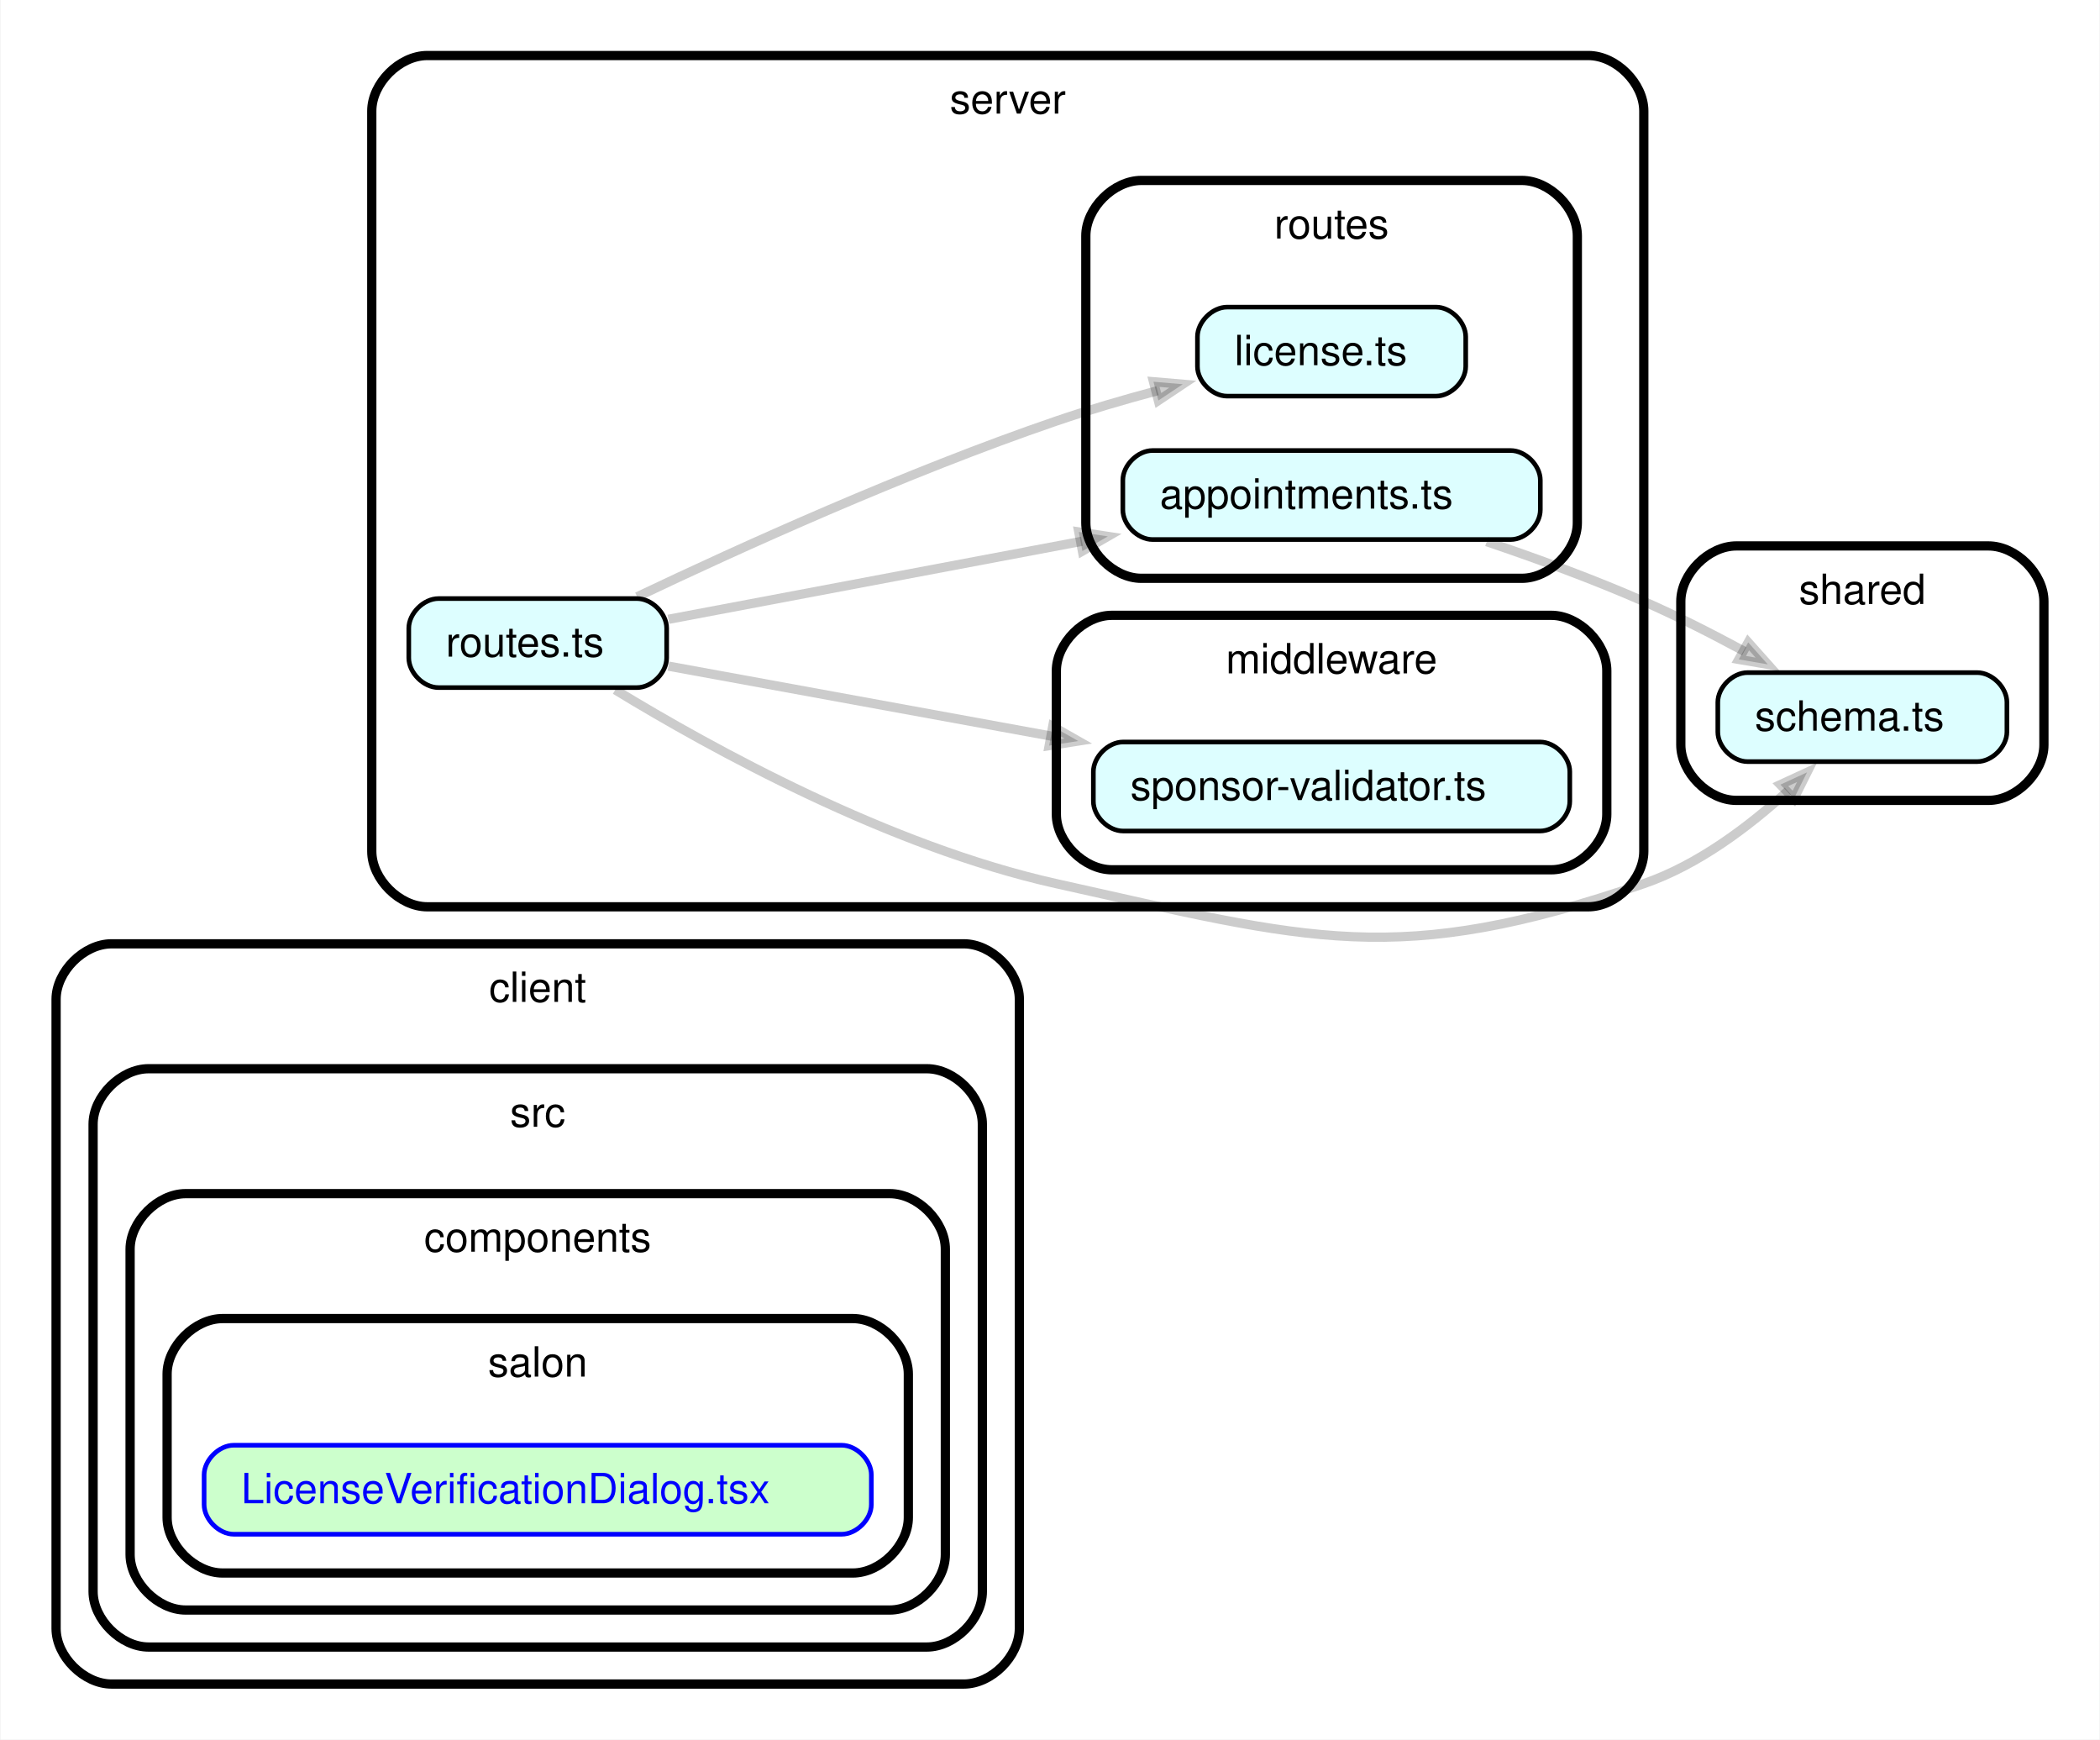
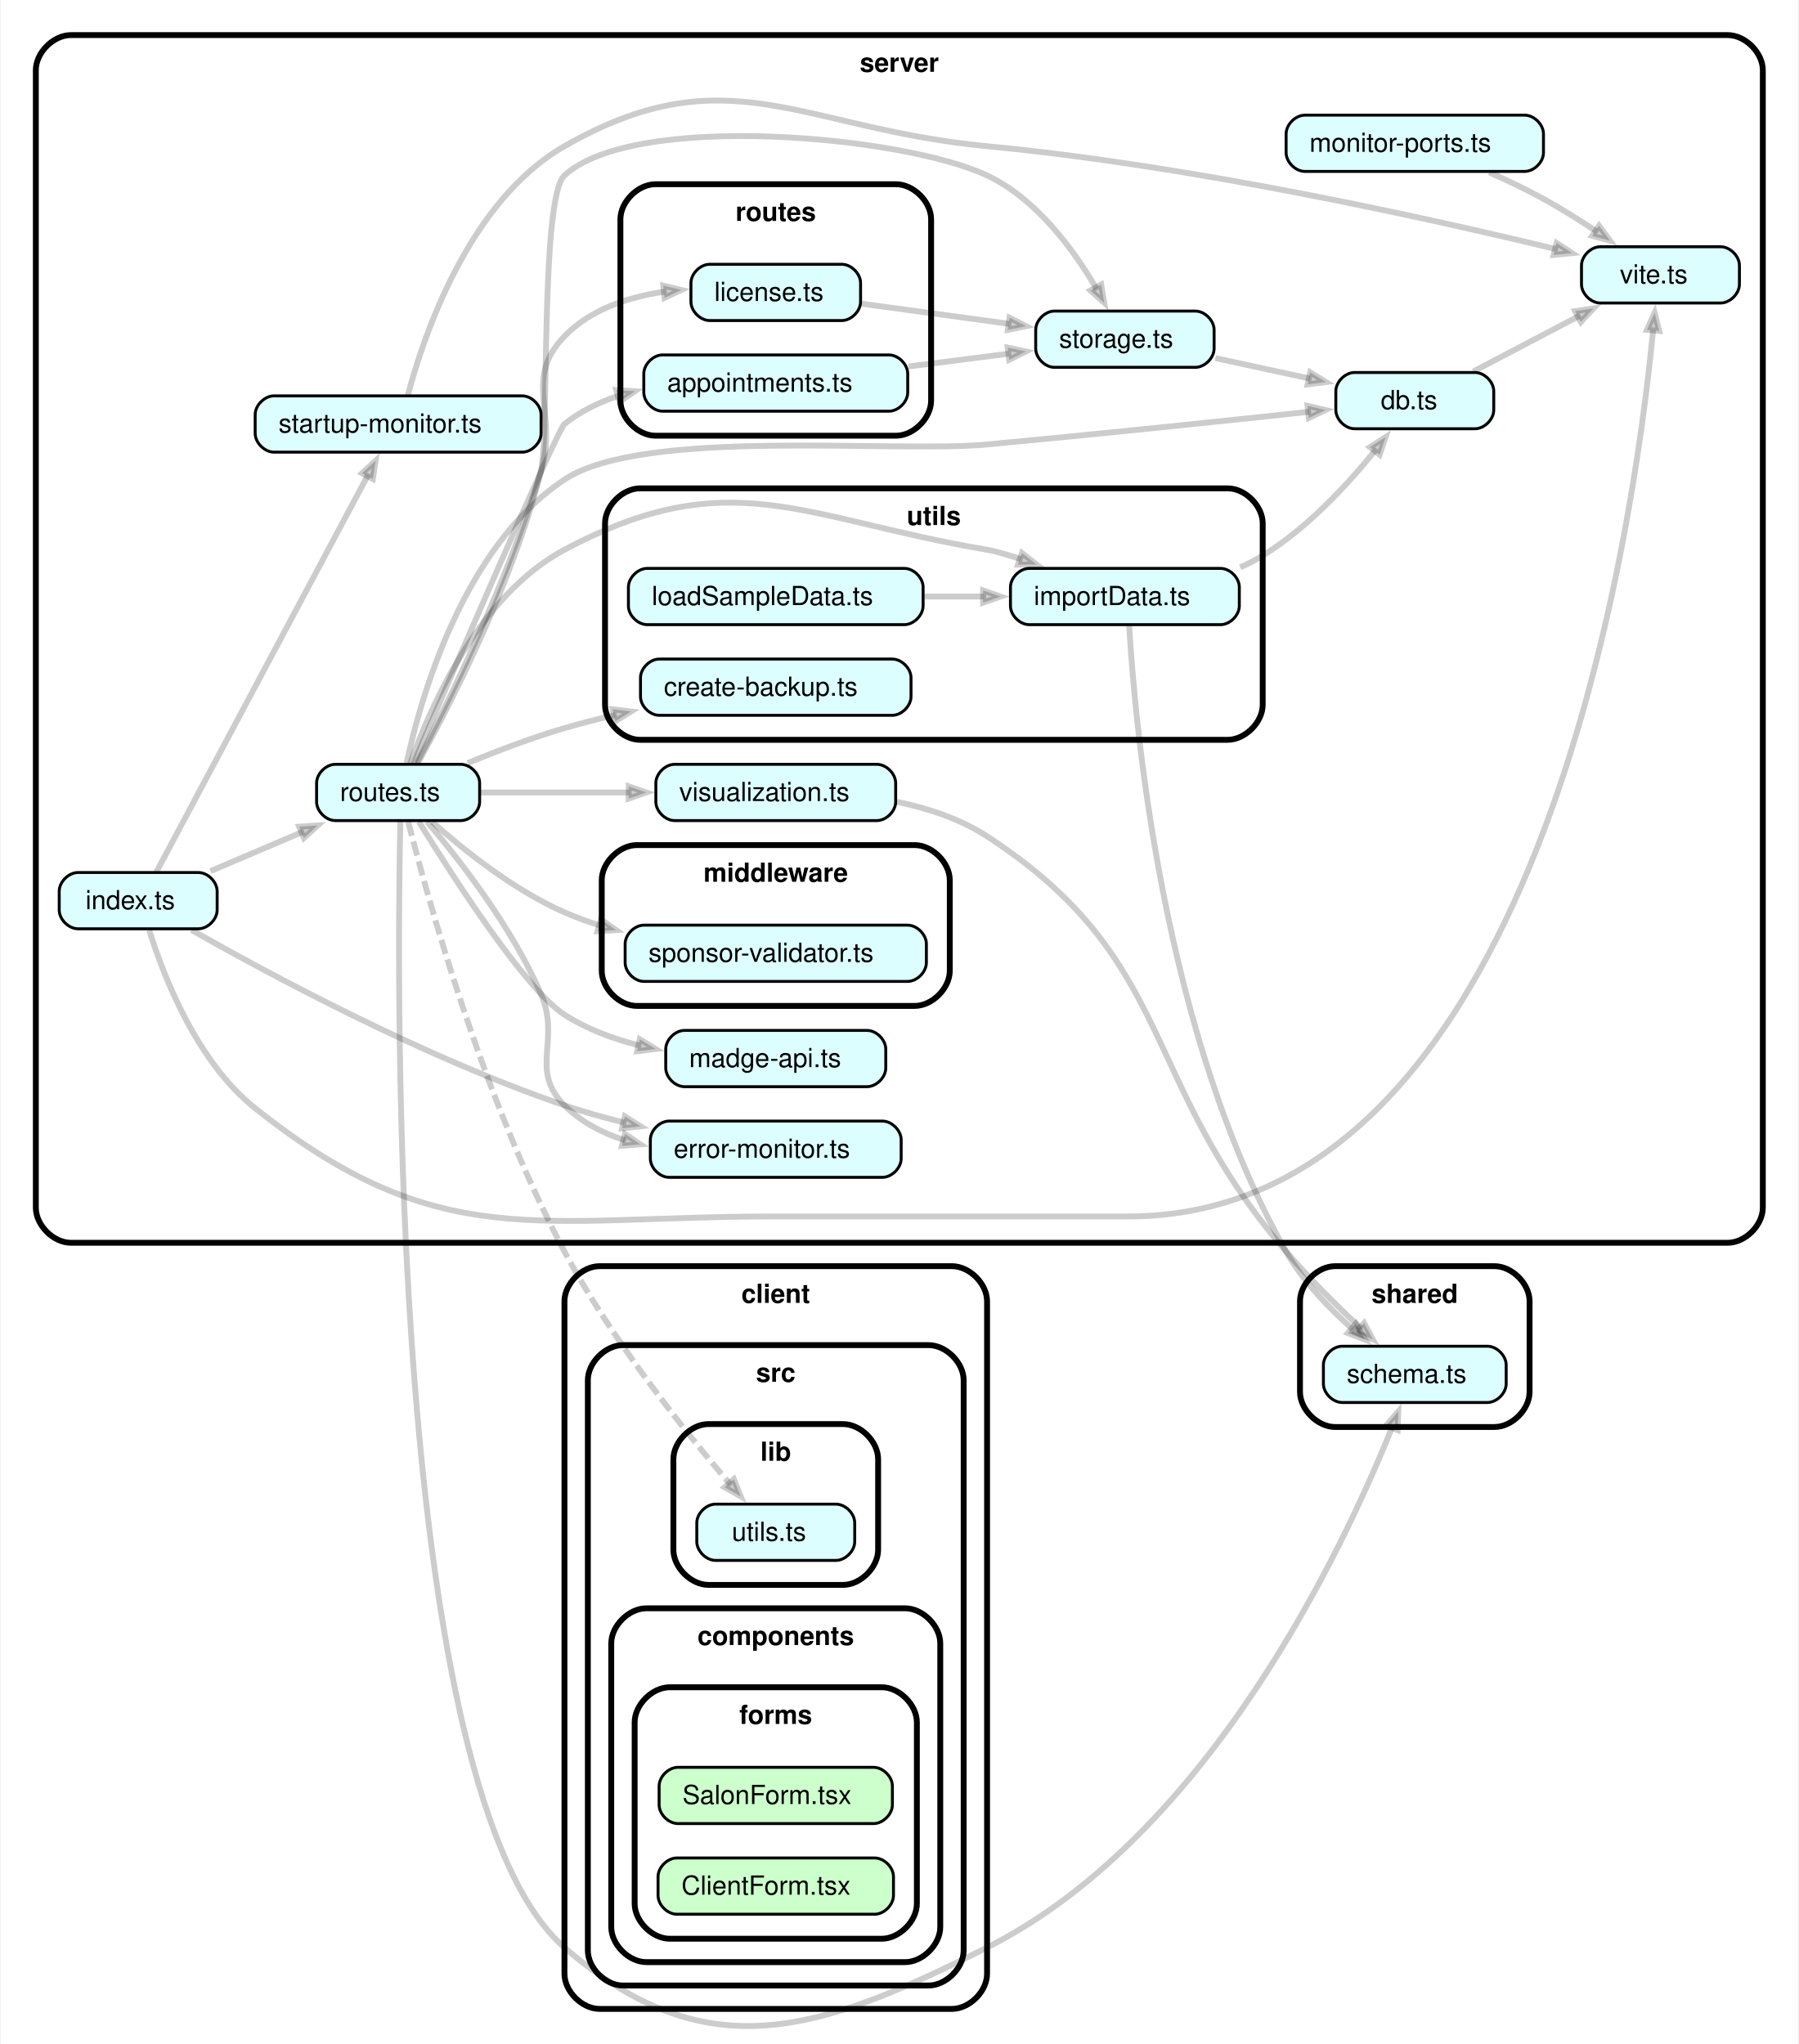
- <svg xmlns="http://www.w3.org/2000/svg" xmlns:xlink="http://www.w3.org/1999/xlink" width="454pt" height="376pt" viewBox="0.00 0.00 453.75 376.00">
-   <g id="graph0" class="graph" transform="scale(1 1) rotate(0) translate(4 372)">
-     <polygon fill="white" stroke="none" points="-4,4 -4,-372 449.75,-372 449.75,4 -4,4" />
+ <svg xmlns="http://www.w3.org/2000/svg" xmlns:xlink="http://www.w3.org/1999/xlink" width="615pt" height="699pt" viewBox="0.00 0.00 614.50 699.00">
+   <g id="graph0" class="graph" transform="scale(1 1) rotate(0) translate(4 695)">
+     <polygon fill="white" stroke="none" points="-4,4 -4,-695 610.5,-695 610.5,4 -4,4" />
    <g id="clust1" class="cluster">
-       <path fill="#ffffff" stroke="black" stroke-width="2" d="M20,-8C20,-8 204.25,-8 204.25,-8 210.25,-8 216.25,-14 216.25,-20 216.25,-20 216.25,-156 216.25,-156 216.25,-162 210.25,-168 204.25,-168 204.25,-168 20,-168 20,-168 14,-168 8,-162 8,-156 8,-156 8,-20 8,-20 8,-14 14,-8 20,-8" />
-       <text text-anchor="middle" x="112.12" y="-155.45" font-family="Helvetica,sans-Serif" font-size="9.00">client</text>
+       <path fill="#ffffff" stroke="black" stroke-width="2" d="M200.75,-8C200.75,-8 321.25,-8 321.25,-8 327.25,-8 333.25,-14 333.25,-20 333.25,-20 333.25,-250 333.25,-250 333.25,-256 327.25,-262 321.25,-262 321.25,-262 200.75,-262 200.75,-262 194.75,-262 188.75,-256 188.75,-250 188.75,-250 188.75,-20 188.75,-20 188.75,-14 194.75,-8 200.75,-8" />
+       <text text-anchor="middle" x="261" y="-249.45" font-family="Helvetica,sans-Serif" font-weight="bold" font-size="9.00">client</text>
    </g>
    <g id="clust2" class="cluster">
-       <path fill="#ffffff" stroke="black" stroke-width="2" d="M28,-16C28,-16 196.25,-16 196.25,-16 202.25,-16 208.25,-22 208.25,-28 208.25,-28 208.25,-129 208.25,-129 208.25,-135 202.25,-141 196.25,-141 196.25,-141 28,-141 28,-141 22,-141 16,-135 16,-129 16,-129 16,-28 16,-28 16,-22 22,-16 28,-16" />
-       <text text-anchor="middle" x="112.12" y="-128.45" font-family="Helvetica,sans-Serif" font-size="9.00">src</text>
+       <path fill="#ffffff" stroke="black" stroke-width="2" d="M208.75,-16C208.75,-16 313.25,-16 313.25,-16 319.25,-16 325.25,-22 325.25,-28 325.25,-28 325.25,-223 325.25,-223 325.25,-229 319.25,-235 313.25,-235 313.25,-235 208.75,-235 208.75,-235 202.75,-235 196.75,-229 196.75,-223 196.75,-223 196.75,-28 196.75,-28 196.75,-22 202.75,-16 208.75,-16" />
+       <text text-anchor="middle" x="261" y="-222.45" font-family="Helvetica,sans-Serif" font-weight="bold" font-size="9.00">src</text>
    </g>
    <g id="clust3" class="cluster">
-       <path fill="#ffffff" stroke="black" stroke-width="2" d="M36,-24C36,-24 188.25,-24 188.25,-24 194.25,-24 200.25,-30 200.25,-36 200.25,-36 200.25,-102 200.25,-102 200.25,-108 194.25,-114 188.25,-114 188.25,-114 36,-114 36,-114 30,-114 24,-108 24,-102 24,-102 24,-36 24,-36 24,-30 30,-24 36,-24" />
-       <text text-anchor="middle" x="112.12" y="-101.45" font-family="Helvetica,sans-Serif" font-size="9.00">components</text>
+       <path fill="#ffffff" stroke="black" stroke-width="2" d="M216.75,-24C216.75,-24 305.25,-24 305.25,-24 311.25,-24 317.25,-30 317.25,-36 317.25,-36 317.25,-133 317.25,-133 317.25,-139 311.25,-145 305.25,-145 305.25,-145 216.75,-145 216.75,-145 210.75,-145 204.75,-139 204.75,-133 204.75,-133 204.75,-36 204.75,-36 204.75,-30 210.75,-24 216.75,-24" />
+       <text text-anchor="middle" x="261" y="-132.45" font-family="Helvetica,sans-Serif" font-weight="bold" font-size="9.00">components</text>
    </g>
    <g id="clust4" class="cluster">
-       <path fill="#ffffff" stroke="black" stroke-width="2" d="M44,-32C44,-32 180.25,-32 180.25,-32 186.25,-32 192.25,-38 192.25,-44 192.25,-44 192.25,-75 192.25,-75 192.25,-81 186.25,-87 180.25,-87 180.25,-87 44,-87 44,-87 38,-87 32,-81 32,-75 32,-75 32,-44 32,-44 32,-38 38,-32 44,-32" />
-       <text text-anchor="middle" x="112.12" y="-74.45" font-family="Helvetica,sans-Serif" font-size="9.00">salon</text>
+       <path fill="#ffffff" stroke="black" stroke-width="2" d="M224.75,-32C224.75,-32 297.25,-32 297.25,-32 303.25,-32 309.25,-38 309.25,-44 309.25,-44 309.25,-106 309.25,-106 309.25,-112 303.25,-118 297.25,-118 297.25,-118 224.75,-118 224.75,-118 218.75,-118 212.75,-112 212.75,-106 212.75,-106 212.75,-44 212.75,-44 212.75,-38 218.75,-32 224.75,-32" />
+       <text text-anchor="middle" x="261" y="-105.45" font-family="Helvetica,sans-Serif" font-weight="bold" font-size="9.00">forms</text>
    </g>
    <g id="clust5" class="cluster">
-       <path fill="#ffffff" stroke="black" stroke-width="2" d="M88.25,-176C88.25,-176 339.25,-176 339.25,-176 345.25,-176 351.25,-182 351.25,-188 351.25,-188 351.25,-348 351.25,-348 351.25,-354 345.25,-360 339.25,-360 339.25,-360 88.25,-360 88.25,-360 82.25,-360 76.25,-354 76.25,-348 76.25,-348 76.25,-188 76.25,-188 76.25,-182 82.25,-176 88.25,-176" />
-       <text text-anchor="middle" x="213.75" y="-347.45" font-family="Helvetica,sans-Serif" font-size="9.00">server</text>
+       <path fill="#ffffff" stroke="black" stroke-width="2" d="M238,-153C238,-153 284,-153 284,-153 290,-153 296,-159 296,-165 296,-165 296,-196 296,-196 296,-202 290,-208 284,-208 284,-208 238,-208 238,-208 232,-208 226,-202 226,-196 226,-196 226,-165 226,-165 226,-159 232,-153 238,-153" />
+       <text text-anchor="middle" x="261" y="-195.45" font-family="Helvetica,sans-Serif" font-weight="bold" font-size="9.00">lib</text>
    </g>
    <g id="clust6" class="cluster">
-       <path fill="#ffffff" stroke="black" stroke-width="2" d="M236.25,-184C236.25,-184 331.25,-184 331.25,-184 337.25,-184 343.25,-190 343.25,-196 343.25,-196 343.25,-227 343.25,-227 343.25,-233 337.25,-239 331.25,-239 331.25,-239 236.25,-239 236.25,-239 230.25,-239 224.25,-233 224.25,-227 224.25,-227 224.25,-196 224.25,-196 224.25,-190 230.25,-184 236.25,-184" />
-       <text text-anchor="middle" x="283.75" y="-226.45" font-family="Helvetica,sans-Serif" font-size="9.00">middleware</text>
+       <path fill="#ffffff" stroke="black" stroke-width="2" d="M20,-270C20,-270 586.5,-270 586.5,-270 592.5,-270 598.5,-276 598.5,-282 598.5,-282 598.5,-671 598.5,-671 598.5,-677 592.5,-683 586.5,-683 586.5,-683 20,-683 20,-683 14,-683 8,-677 8,-671 8,-671 8,-282 8,-282 8,-276 14,-270 20,-270" />
+       <text text-anchor="middle" x="303.25" y="-670.45" font-family="Helvetica,sans-Serif" font-weight="bold" font-size="9.00">server</text>
    </g>
    <g id="clust7" class="cluster">
-       <path fill="#ffffff" stroke="black" stroke-width="2" d="M242.62,-247C242.62,-247 324.88,-247 324.88,-247 330.88,-247 336.88,-253 336.88,-259 336.88,-259 336.88,-321 336.88,-321 336.88,-327 330.88,-333 324.88,-333 324.88,-333 242.62,-333 242.62,-333 236.62,-333 230.62,-327 230.62,-321 230.62,-321 230.62,-259 230.62,-259 230.62,-253 236.62,-247 242.62,-247" />
-       <text text-anchor="middle" x="283.75" y="-320.45" font-family="Helvetica,sans-Serif" font-size="9.00">routes</text>
+       <path fill="#ffffff" stroke="black" stroke-width="2" d="M213.5,-351C213.5,-351 308.5,-351 308.5,-351 314.5,-351 320.5,-357 320.5,-363 320.5,-363 320.5,-394 320.5,-394 320.5,-400 314.5,-406 308.5,-406 308.5,-406 213.5,-406 213.5,-406 207.5,-406 201.5,-400 201.5,-394 201.5,-394 201.5,-363 201.5,-363 201.5,-357 207.5,-351 213.5,-351" />
+       <text text-anchor="middle" x="261" y="-393.45" font-family="Helvetica,sans-Serif" font-weight="bold" font-size="9.00">middleware</text>
    </g>
    <g id="clust8" class="cluster">
-       <path fill="#ffffff" stroke="black" stroke-width="2" d="M371.25,-199C371.25,-199 425.75,-199 425.75,-199 431.75,-199 437.75,-205 437.75,-211 437.75,-211 437.75,-242 437.75,-242 437.75,-248 431.75,-254 425.75,-254 425.75,-254 371.25,-254 371.25,-254 365.25,-254 359.25,-248 359.25,-242 359.25,-242 359.25,-211 359.25,-211 359.25,-205 365.25,-199 371.25,-199" />
-       <text text-anchor="middle" x="398.5" y="-241.45" font-family="Helvetica,sans-Serif" font-size="9.00">shared</text>
+       <path fill="#ffffff" stroke="black" stroke-width="2" d="M219.88,-546C219.88,-546 302.12,-546 302.12,-546 308.12,-546 314.12,-552 314.12,-558 314.12,-558 314.12,-620 314.12,-620 314.12,-626 308.12,-632 302.12,-632 302.12,-632 219.88,-632 219.88,-632 213.88,-632 207.88,-626 207.88,-620 207.88,-620 207.88,-558 207.88,-558 207.88,-552 213.88,-546 219.88,-546" />
+       <text text-anchor="middle" x="261" y="-619.45" font-family="Helvetica,sans-Serif" font-weight="bold" font-size="9.00">routes</text>
+     </g>
+     <g id="clust9" class="cluster">
+       <path fill="#ffffff" stroke="black" stroke-width="2" d="M214.62,-442C214.62,-442 415.5,-442 415.5,-442 421.5,-442 427.5,-448 427.5,-454 427.5,-454 427.5,-516 427.5,-516 427.5,-522 421.5,-528 415.5,-528 415.5,-528 214.62,-528 214.62,-528 208.62,-528 202.62,-522 202.62,-516 202.62,-516 202.62,-454 202.62,-454 202.62,-448 208.62,-442 214.62,-442" />
+       <text text-anchor="middle" x="315.06" y="-515.45" font-family="Helvetica,sans-Serif" font-weight="bold" font-size="9.00">utils</text>
+     </g>
+     <g id="clust10" class="cluster">
+       <path fill="#ffffff" stroke="black" stroke-width="2" d="M452.25,-207C452.25,-207 506.75,-207 506.75,-207 512.75,-207 518.75,-213 518.75,-219 518.75,-219 518.75,-250 518.75,-250 518.75,-256 512.75,-262 506.75,-262 506.75,-262 452.25,-262 452.25,-262 446.25,-262 440.25,-256 440.25,-250 440.25,-250 440.25,-219 440.25,-219 440.25,-213 446.25,-207 452.25,-207" />
+       <text text-anchor="middle" x="479.5" y="-249.45" font-family="Helvetica,sans-Serif" font-weight="bold" font-size="9.00">shared</text>
    </g>
    <g id="node1" class="node">
      <g id="a_node1">
-         <a xlink:href="client/src/components/salon/LicenseVerificationDialog.tsx" xlink:title="no-orphans">
-           <path fill="#ccffcc" stroke="blue" d="M177.83,-59.62C177.83,-59.62 46.42,-59.62 46.42,-59.62 43.21,-59.62 40,-56.42 40,-53.21 40,-53.21 40,-46.79 40,-46.79 40,-43.58 43.21,-40.38 46.42,-40.38 46.42,-40.38 177.83,-40.38 177.83,-40.38 181.04,-40.38 184.25,-43.58 184.25,-46.79 184.25,-46.79 184.25,-53.21 184.25,-53.21 184.25,-56.42 181.04,-59.62 177.83,-59.62" />
-           <text text-anchor="start" x="48" y="-47.08" font-family="Helvetica,sans-Serif" font-size="9.00" fill="blue">LicenseVerificationDialog.tsx</text>
+         <a xlink:href="client/src/components/forms/ClientForm.tsx" xlink:title="ClientForm.tsx">
+           <path fill="#ccffcc" stroke="black" d="M294.83,-59.62C294.83,-59.62 227.17,-59.62 227.17,-59.62 223.96,-59.62 220.75,-56.42 220.75,-53.21 220.75,-53.21 220.75,-46.79 220.75,-46.79 220.75,-43.58 223.96,-40.38 227.17,-40.38 227.17,-40.38 294.83,-40.38 294.83,-40.38 298.04,-40.38 301.25,-43.58 301.25,-46.79 301.25,-46.79 301.25,-53.21 301.25,-53.21 301.25,-56.42 298.04,-59.62 294.83,-59.62" />
+           <text text-anchor="start" x="228.75" y="-47.08" font-family="Helvetica,sans-Serif" font-size="9.00">ClientForm.tsx</text>
        </a>
      </g>
    </g>
    <g id="node2" class="node">
      <g id="a_node2">
-         <a xlink:href="server/middleware/sponsor-validator.ts" xlink:title="sponsor-validator.ts">
-           <path fill="#ddfeff" stroke="black" d="M328.83,-211.62C328.83,-211.62 238.67,-211.62 238.67,-211.62 235.46,-211.62 232.25,-208.42 232.25,-205.21 232.25,-205.21 232.25,-198.79 232.25,-198.79 232.25,-195.58 235.46,-192.38 238.67,-192.38 238.67,-192.38 328.83,-192.38 328.83,-192.38 332.04,-192.38 335.25,-195.58 335.25,-198.79 335.25,-198.79 335.25,-205.21 335.25,-205.21 335.25,-208.42 332.04,-211.62 328.83,-211.62" />
-           <text text-anchor="start" x="240.25" y="-199.07" font-family="Helvetica,sans-Serif" font-size="9.00" fill="#000000">sponsor-validator.ts</text>
+         <a xlink:href="client/src/components/forms/SalonForm.tsx" xlink:title="SalonForm.tsx">
+           <path fill="#ccffcc" stroke="black" d="M294.46,-90.62C294.46,-90.62 227.54,-90.62 227.54,-90.62 224.33,-90.62 221.12,-87.42 221.12,-84.21 221.12,-84.21 221.12,-77.79 221.12,-77.79 221.12,-74.58 224.33,-71.38 227.54,-71.38 227.54,-71.38 294.46,-71.38 294.46,-71.38 297.67,-71.38 300.88,-74.58 300.88,-77.79 300.88,-77.79 300.88,-84.21 300.88,-84.21 300.88,-87.42 297.67,-90.62 294.46,-90.62" />
+           <text text-anchor="start" x="229.12" y="-78.08" font-family="Helvetica,sans-Serif" font-size="9.00">SalonForm.tsx</text>
        </a>
      </g>
    </g>
    <g id="node3" class="node">
      <g id="a_node3">
-         <a xlink:href="server/routes.ts" xlink:title="routes.ts">
-           <path fill="#ddfeff" stroke="black" d="M133.58,-242.62C133.58,-242.62 90.67,-242.62 90.67,-242.62 87.46,-242.62 84.25,-239.42 84.25,-236.21 84.25,-236.21 84.25,-229.79 84.25,-229.79 84.25,-226.58 87.46,-223.38 90.67,-223.38 90.67,-223.38 133.58,-223.38 133.58,-223.38 136.79,-223.38 140,-226.58 140,-229.79 140,-229.79 140,-236.21 140,-236.21 140,-239.42 136.79,-242.62 133.58,-242.62" />
-           <text text-anchor="start" x="92.25" y="-230.07" font-family="Helvetica,sans-Serif" font-size="9.00" fill="#000000">routes.ts</text>
-         </a>
-       </g>
-     </g>
-     <g id="edge2" class="edge">
-       <path fill="none" stroke="#000000" stroke-width="2" stroke-opacity="0.2" d="M140.38,-228.02C162.7,-223.94 195.09,-218.02 223.34,-212.86" />
-       <polygon fill="#000000" fill-opacity="0.2" stroke="#000000" stroke-width="2" stroke-opacity="0.2" points="223.46,-214.97 228.98,-211.83 222.7,-210.84 223.46,-214.97" />
+         <a xlink:href="client/src/lib/utils.ts" xlink:title="utils.ts">
+           <path fill="#ddfeff" stroke="black" d="M281.58,-180.62C281.58,-180.62 240.42,-180.62 240.42,-180.62 237.21,-180.62 234,-177.42 234,-174.21 234,-174.21 234,-167.79 234,-167.79 234,-164.58 237.21,-161.38 240.42,-161.38 240.42,-161.38 281.58,-161.38 281.58,-161.38 284.79,-161.38 288,-164.58 288,-167.79 288,-167.79 288,-174.21 288,-174.21 288,-177.42 284.79,-180.62 281.58,-180.62" />
+           <text text-anchor="start" x="246" y="-168.07" font-family="Helvetica,sans-Serif" font-size="9.00">utils.ts</text>
+         </a>
+       </g>
    </g>
    <g id="node4" class="node">
      <g id="a_node4">
-         <a xlink:href="shared/schema.ts" xlink:title="schema.ts">
-           <path fill="#ddfeff" stroke="black" d="M423.33,-226.62C423.33,-226.62 373.67,-226.62 373.67,-226.62 370.46,-226.62 367.25,-223.42 367.25,-220.21 367.25,-220.21 367.25,-213.79 367.25,-213.79 367.25,-210.58 370.46,-207.38 373.67,-207.38 373.67,-207.38 423.33,-207.38 423.33,-207.38 426.54,-207.38 429.75,-210.58 429.75,-213.79 429.75,-213.79 429.75,-220.21 429.75,-220.21 429.75,-223.42 426.54,-226.62 423.33,-226.62" />
-           <text text-anchor="start" x="375.25" y="-214.07" font-family="Helvetica,sans-Serif" font-size="9.00" fill="#000000">schema.ts</text>
-         </a>
-       </g>
-     </g>
-     <g id="edge1" class="edge">
-       <path fill="none" stroke="#000000" stroke-width="2" stroke-opacity="0.2" d="M128.89,-222.89C149.74,-210.18 188.07,-189.05 224.25,-181 279.35,-168.75 297.86,-162.67 351.25,-181 362.98,-185.03 374.02,-193.38 382.38,-201.03" />
-       <polygon fill="#000000" fill-opacity="0.2" stroke="#000000" stroke-width="2" stroke-opacity="0.2" points="380.77,-202.4 386.54,-205.06 383.7,-199.38 380.77,-202.4" />
+         <a xlink:href="server/db.ts" xlink:title="db.ts">
+           <path fill="#ddfeff" stroke="black" d="M500.08,-567.62C500.08,-567.62 458.92,-567.62 458.92,-567.62 455.71,-567.62 452.5,-564.42 452.5,-561.21 452.5,-561.21 452.5,-554.79 452.5,-554.79 452.5,-551.58 455.71,-548.38 458.92,-548.38 458.92,-548.38 500.08,-548.38 500.08,-548.38 503.29,-548.38 506.5,-551.58 506.5,-554.79 506.5,-554.79 506.5,-561.21 506.5,-561.21 506.5,-564.42 503.29,-567.62 500.08,-567.62" />
+           <text text-anchor="start" x="467.88" y="-555.08" font-family="Helvetica,sans-Serif" font-size="9.00">db.ts</text>
+         </a>
+       </g>
    </g>
    <g id="node5" class="node">
      <g id="a_node5">
-         <a xlink:href="server/routes/appointments.ts" xlink:title="appointments.ts">
-           <path fill="#ddfeff" stroke="black" d="M322.46,-274.62C322.46,-274.62 245.04,-274.62 245.04,-274.62 241.83,-274.62 238.62,-271.42 238.62,-268.21 238.62,-268.21 238.62,-261.79 238.62,-261.79 238.62,-258.58 241.83,-255.38 245.04,-255.38 245.04,-255.38 322.46,-255.38 322.46,-255.38 325.67,-255.38 328.88,-258.58 328.88,-261.79 328.88,-261.79 328.88,-268.21 328.88,-268.21 328.88,-271.42 325.67,-274.62 322.46,-274.62" />
-           <text text-anchor="start" x="246.62" y="-262.07" font-family="Helvetica,sans-Serif" font-size="9.00" fill="#000000">appointments.ts</text>
-         </a>
-       </g>
-     </g>
-     <g id="edge3" class="edge">
-       <path fill="none" stroke="#000000" stroke-width="2" stroke-opacity="0.2" d="M140.38,-238.14C164.41,-242.68 200.13,-249.41 229.78,-255.01" />
-       <polygon fill="#000000" fill-opacity="0.2" stroke="#000000" stroke-width="2" stroke-opacity="0.2" points="229.1,-257.02 235.38,-256.06 229.88,-252.89 229.1,-257.02" />
+         <a xlink:href="server/vite.ts" xlink:title="vite.ts">
+           <path fill="#ddfeff" stroke="black" d="M584.08,-610.62C584.08,-610.62 542.92,-610.62 542.92,-610.62 539.71,-610.62 536.5,-607.42 536.5,-604.21 536.5,-604.21 536.5,-597.79 536.5,-597.79 536.5,-594.58 539.71,-591.38 542.92,-591.38 542.92,-591.38 584.08,-591.38 584.08,-591.38 587.29,-591.38 590.5,-594.58 590.5,-597.79 590.5,-597.79 590.5,-604.21 590.5,-604.21 590.5,-607.42 587.29,-610.62 584.08,-610.62" />
+           <text text-anchor="start" x="549.62" y="-598.08" font-family="Helvetica,sans-Serif" font-size="9.00">vite.ts</text>
+         </a>
+       </g>
+     </g>
+     <g id="edge1" class="edge">
+       <path fill="none" stroke="#000000" stroke-width="2" stroke-opacity="0.2" d="M499.52,-567.97C510.21,-573.58 523.72,-580.66 535.49,-586.84" />
+       <polygon fill="#000000" fill-opacity="0.2" stroke="#000000" stroke-width="2" stroke-opacity="0.2" points="534.33,-588.6 540.62,-589.53 536.28,-584.88 534.33,-588.6" />
    </g>
    <g id="node6" class="node">
      <g id="a_node6">
+         <a xlink:href="server/error-monitor.ts" xlink:title="error-monitor.ts">
+           <path fill="#ddfeff" stroke="black" d="M297.46,-311.62C297.46,-311.62 224.54,-311.62 224.54,-311.62 221.33,-311.62 218.12,-308.42 218.12,-305.21 218.12,-305.21 218.12,-298.79 218.12,-298.79 218.12,-295.58 221.33,-292.38 224.54,-292.38 224.54,-292.38 297.46,-292.38 297.46,-292.38 300.67,-292.38 303.88,-295.58 303.88,-298.79 303.88,-298.79 303.88,-305.21 303.88,-305.21 303.88,-308.42 300.67,-311.62 297.46,-311.62" />
+           <text text-anchor="start" x="226.12" y="-299.07" font-family="Helvetica,sans-Serif" font-size="9.00">error-monitor.ts</text>
+         </a>
+       </g>
+     </g>
+     <g id="node7" class="node">
+       <g id="a_node7">
+         <a xlink:href="server/index.ts" xlink:title="index.ts">
+           <path fill="#ddfeff" stroke="black" d="M63.58,-396.62C63.58,-396.62 22.42,-396.62 22.42,-396.62 19.21,-396.62 16,-393.42 16,-390.21 16,-390.21 16,-383.79 16,-383.79 16,-380.58 19.21,-377.38 22.42,-377.38 22.42,-377.38 63.58,-377.38 63.58,-377.38 66.79,-377.38 70,-380.58 70,-383.79 70,-383.79 70,-390.21 70,-390.21 70,-393.42 66.79,-396.62 63.58,-396.62" />
+           <text text-anchor="start" x="25" y="-384.07" font-family="Helvetica,sans-Serif" font-size="9.00">index.ts</text>
+         </a>
+       </g>
+     </g>
+     <g id="edge5" class="edge">
+       <path fill="none" stroke="#000000" stroke-width="2" stroke-opacity="0.2" d="M46.79,-376.88C51.59,-361.42 62.87,-332.03 83,-316 145.87,-265.94 179.63,-279 260,-279 260,-279 260,-279 381.38,-279 521.37,-279 554.31,-513.07 560.98,-582.07" />
+       <polygon fill="#000000" fill-opacity="0.2" stroke="#000000" stroke-width="2" stroke-opacity="0.2" points="558.88,-582.21 561.51,-588 563.07,-581.83 558.88,-582.21" />
+     </g>
+     <g id="edge2" class="edge">
+       <path fill="none" stroke="#000000" stroke-width="2" stroke-opacity="0.2" d="M61.24,-376.95C87.79,-361.87 140.67,-333.41 188.75,-317 195.23,-314.79 202.15,-312.84 209.04,-311.15" />
+       <polygon fill="#000000" fill-opacity="0.2" stroke="#000000" stroke-width="2" stroke-opacity="0.2" points="209.4,-313.22 214.77,-309.82 208.45,-309.13 209.4,-313.22" />
+     </g>
+     <g id="node8" class="node">
+       <g id="a_node8">
+         <a xlink:href="server/routes.ts" xlink:title="routes.ts">
+           <path fill="#ddfeff" stroke="black" d="M153.33,-433.62C153.33,-433.62 110.42,-433.62 110.42,-433.62 107.21,-433.62 104,-430.42 104,-427.21 104,-427.21 104,-420.79 104,-420.79 104,-417.58 107.21,-414.38 110.42,-414.38 110.42,-414.38 153.33,-414.38 153.33,-414.38 156.54,-414.38 159.75,-417.58 159.75,-420.79 159.75,-420.79 159.75,-427.21 159.75,-427.21 159.75,-430.42 156.54,-433.62 153.33,-433.62" />
+           <text text-anchor="start" x="112" y="-421.07" font-family="Helvetica,sans-Serif" font-size="9.00">routes.ts</text>
+         </a>
+       </g>
+     </g>
+     <g id="edge3" class="edge">
+       <path fill="none" stroke="#000000" stroke-width="2" stroke-opacity="0.2" d="M67.74,-397.11C77.41,-401.23 88.74,-406.05 99.11,-410.47" />
+       <polygon fill="#000000" fill-opacity="0.2" stroke="#000000" stroke-width="2" stroke-opacity="0.2" points="98.04,-412.3 104.38,-412.72 99.68,-408.43 98.04,-412.3" />
+     </g>
+     <g id="node9" class="node">
+       <g id="a_node9">
+         <a xlink:href="server/startup-monitor.ts" xlink:title="startup-monitor.ts">
+           <path fill="#ddfeff" stroke="black" d="M174.33,-559.62C174.33,-559.62 89.42,-559.62 89.42,-559.62 86.21,-559.62 83,-556.42 83,-553.21 83,-553.21 83,-546.79 83,-546.79 83,-543.58 86.21,-540.38 89.42,-540.38 89.42,-540.38 174.33,-540.38 174.33,-540.38 177.54,-540.38 180.75,-543.58 180.75,-546.79 180.75,-546.79 180.75,-553.21 180.75,-553.21 180.75,-556.42 177.54,-559.62 174.33,-559.62" />
+           <text text-anchor="start" x="91" y="-547.08" font-family="Helvetica,sans-Serif" font-size="9.00">startup-monitor.ts</text>
+         </a>
+       </g>
+     </g>
+     <g id="edge4" class="edge">
+       <path fill="none" stroke="#000000" stroke-width="2" stroke-opacity="0.2" d="M49.17,-396.71C63.38,-423.37 103.17,-498.02 121.46,-532.33" />
+       <polygon fill="#000000" fill-opacity="0.2" stroke="#000000" stroke-width="2" stroke-opacity="0.2" points="119.52,-533.16 124.19,-537.47 123.23,-531.18 119.52,-533.16" />
+     </g>
+     <g id="edge7" class="edge">
+       <path fill="none" stroke="#000000" stroke-width="2" stroke-dasharray="5,2" stroke-opacity="0.2" d="M135.32,-414.02C141.79,-388.52 160.83,-319.33 188.75,-267 204.8,-236.93 229.57,-205.94 245.28,-187.58" />
+       <polygon fill="#000000" fill-opacity="0.2" stroke="#000000" stroke-width="2" stroke-opacity="0.2" points="246.68,-189.16 249.03,-183.26 243.51,-186.41 246.68,-189.16" />
+     </g>
+     <g id="edge9" class="edge">
+       <path fill="none" stroke="#000000" stroke-width="2" stroke-opacity="0.2" d="M134.78,-434.12C139.52,-456.07 154.01,-507.93 188.75,-531 215.59,-548.83 301.17,-540.01 333.25,-543 370.88,-546.51 413.94,-551.01 443.34,-554.17" />
+       <polygon fill="#000000" fill-opacity="0.2" stroke="#000000" stroke-width="2" stroke-opacity="0.2" points="442.81,-556.22 449,-554.78 443.26,-552.05 442.81,-556.22" />
+     </g>
+     <g id="edge10" class="edge">
+       <path fill="none" stroke="#000000" stroke-width="2" stroke-opacity="0.2" d="M141.75,-414.03C152.62,-401.26 170.82,-378.03 180.75,-355 187.58,-339.15 176.55,-329.2 188.75,-317 194.4,-311.35 201.59,-307.58 209.23,-305.1" />
+       <polygon fill="#000000" fill-opacity="0.2" stroke="#000000" stroke-width="2" stroke-opacity="0.2" points="209.44,-307.22 214.71,-303.66 208.38,-303.15 209.44,-307.22" />
+     </g>
+     <g id="node10" class="node">
+       <g id="a_node10">
+         <a xlink:href="server/madge-api.ts" xlink:title="madge-api.ts">
+           <path fill="#ddfeff" stroke="black" d="M292.21,-342.62C292.21,-342.62 229.79,-342.62 229.79,-342.62 226.58,-342.62 223.38,-339.42 223.38,-336.21 223.38,-336.21 223.38,-329.79 223.38,-329.79 223.38,-326.58 226.58,-323.38 229.79,-323.38 229.79,-323.38 292.21,-323.38 292.21,-323.38 295.42,-323.38 298.62,-326.58 298.62,-329.79 298.62,-329.79 298.62,-336.21 298.62,-336.21 298.62,-339.42 295.42,-342.62 292.21,-342.62" />
+           <text text-anchor="start" x="231.38" y="-330.07" font-family="Helvetica,sans-Serif" font-size="9.00">madge-api.ts</text>
+         </a>
+       </g>
+     </g>
+     <g id="edge11" class="edge">
+       <path fill="none" stroke="#000000" stroke-width="2" stroke-opacity="0.2" d="M138.95,-414.01C150.45,-395.41 175.46,-356.56 188.75,-348 196.32,-343.12 205.2,-339.8 214.07,-337.54" />
+       <polygon fill="#000000" fill-opacity="0.2" stroke="#000000" stroke-width="2" stroke-opacity="0.2" points="214.51,-339.59 219.93,-336.27 213.62,-335.49 214.51,-339.59" />
+     </g>
+     <g id="node11" class="node">
+       <g id="a_node11">
+         <a xlink:href="server/middleware/sponsor-validator.ts" xlink:title="sponsor-validator.ts">
+           <path fill="#ddfeff" stroke="black" d="M306.08,-378.62C306.08,-378.62 215.92,-378.62 215.92,-378.62 212.71,-378.62 209.5,-375.42 209.5,-372.21 209.5,-372.21 209.5,-365.79 209.5,-365.79 209.5,-362.58 212.71,-359.38 215.92,-359.38 215.92,-359.38 306.08,-359.38 306.08,-359.38 309.29,-359.38 312.5,-362.58 312.5,-365.79 312.5,-365.79 312.5,-372.21 312.5,-372.21 312.5,-375.42 309.29,-378.62 306.08,-378.62" />
+           <text text-anchor="start" x="217.5" y="-366.07" font-family="Helvetica,sans-Serif" font-size="9.00">sponsor-validator.ts</text>
+         </a>
+       </g>
+     </g>
+     <g id="edge12" class="edge">
+       <path fill="none" stroke="#000000" stroke-width="2" stroke-opacity="0.2" d="M143.52,-413.93C154.14,-404.47 171.34,-390.64 188.75,-383 192.59,-381.32 196.63,-379.83 200.76,-378.53" />
+       <polygon fill="#000000" fill-opacity="0.2" stroke="#000000" stroke-width="2" stroke-opacity="0.2" points="201.22,-380.58 206.41,-376.92 200.07,-376.54 201.22,-380.58" />
+     </g>
+     <g id="node13" class="node">
+       <g id="a_node13">
+         <a xlink:href="shared/schema.ts" xlink:title="schema.ts">
+           <path fill="#ddfeff" stroke="black" d="M504.33,-234.62C504.33,-234.62 454.67,-234.62 454.67,-234.62 451.46,-234.62 448.25,-231.42 448.25,-228.21 448.25,-228.21 448.25,-221.79 448.25,-221.79 448.25,-218.58 451.46,-215.38 454.67,-215.38 454.67,-215.38 504.33,-215.38 504.33,-215.38 507.54,-215.38 510.75,-218.58 510.75,-221.79 510.75,-221.79 510.75,-228.21 510.75,-228.21 510.75,-231.42 507.54,-234.62 504.33,-234.62" />
+           <text text-anchor="start" x="456.25" y="-222.07" font-family="Helvetica,sans-Serif" font-size="9.00">schema.ts</text>
+         </a>
+       </g>
+     </g>
+     <g id="edge8" class="edge">
+       <path fill="none" stroke="#000000" stroke-width="2" stroke-opacity="0.2" d="M132.63,-414.22C131.43,-358.45 128.62,-81.23 188.75,-29 237.24,13.11 275.89,-0.11 333.25,-29 409.21,-67.25 455.38,-166.1 471.75,-206.93" />
+       <polygon fill="#000000" fill-opacity="0.2" stroke="#000000" stroke-width="2" stroke-opacity="0.2" points="469.72,-207.51 473.85,-212.33 473.63,-205.98 469.72,-207.51" />
+     </g>
+     <g id="node14" class="node">
+       <g id="a_node14">
+         <a xlink:href="server/routes/appointments.ts" xlink:title="appointments.ts">
+           <path fill="#ddfeff" stroke="black" d="M299.71,-573.62C299.71,-573.62 222.29,-573.62 222.29,-573.62 219.08,-573.62 215.88,-570.42 215.88,-567.21 215.88,-567.21 215.88,-560.79 215.88,-560.79 215.88,-557.58 219.08,-554.38 222.29,-554.38 222.29,-554.38 299.71,-554.38 299.71,-554.38 302.92,-554.38 306.12,-557.58 306.12,-560.79 306.12,-560.79 306.12,-567.21 306.12,-567.21 306.12,-570.42 302.92,-573.62 299.71,-573.62" />
+           <text text-anchor="start" x="223.88" y="-561.08" font-family="Helvetica,sans-Serif" font-size="9.00">appointments.ts</text>
+         </a>
+       </g>
+     </g>
+     <g id="edge13" class="edge">
+       <path fill="none" stroke="#000000" stroke-width="2" stroke-opacity="0.2" d="M137.04,-433.71C149.58,-462.91 186.27,-548.02 188.75,-550 194.15,-554.31 200.51,-557.42 207.17,-559.64" />
+       <polygon fill="#000000" fill-opacity="0.2" stroke="#000000" stroke-width="2" stroke-opacity="0.2" points="206.45,-561.62 212.79,-561.2 207.57,-557.57 206.45,-561.62" />
+     </g>
+     <g id="node15" class="node">
+       <g id="a_node15">
        <a xlink:href="server/routes/license.ts" xlink:title="license.ts">
-           <path fill="#ddfeff" stroke="black" d="M306.33,-305.62C306.33,-305.62 261.17,-305.62 261.17,-305.62 257.96,-305.62 254.75,-302.42 254.75,-299.21 254.75,-299.21 254.75,-292.79 254.75,-292.79 254.75,-289.58 257.96,-286.38 261.17,-286.38 261.17,-286.38 306.33,-286.38 306.33,-286.38 309.54,-286.38 312.75,-289.58 312.75,-292.79 312.75,-292.79 312.75,-299.21 312.75,-299.21 312.75,-302.42 309.54,-305.62 306.33,-305.62" />
-           <text text-anchor="start" x="262.75" y="-293.07" font-family="Helvetica,sans-Serif" font-size="9.00" fill="#000000">license.ts</text>
-         </a>
-       </g>
-     </g>
-     <g id="edge4" class="edge">
-       <path fill="none" stroke="#000000" stroke-width="2" stroke-opacity="0.2" d="M133.63,-243.01C155.65,-253.49 191.84,-269.92 224.25,-281 231.24,-283.39 238.81,-285.6 246.11,-287.55" />
-       <polygon fill="#000000" fill-opacity="0.2" stroke="#000000" stroke-width="2" stroke-opacity="0.2" points="245.25,-289.49 251.58,-288.95 246.3,-285.43 245.25,-289.49" />
-     </g>
-     <g id="edge5" class="edge">
-       <path fill="none" stroke="#000000" stroke-width="2" stroke-opacity="0.2" d="M317.29,-254.92C328.23,-251.23 340.4,-246.77 351.25,-242 358.46,-238.83 366.06,-234.96 372.97,-231.22" />
-       <polygon fill="#000000" fill-opacity="0.2" stroke="#000000" stroke-width="2" stroke-opacity="0.2" points="373.82,-233.15 378.05,-228.4 371.78,-229.47 373.82,-233.15" />
+           <path fill="#ddfeff" stroke="black" d="M283.58,-604.62C283.58,-604.62 238.42,-604.62 238.42,-604.62 235.21,-604.62 232,-601.42 232,-598.21 232,-598.21 232,-591.79 232,-591.79 232,-588.58 235.21,-585.38 238.42,-585.38 238.42,-585.38 283.58,-585.38 283.58,-585.38 286.79,-585.38 290,-588.58 290,-591.79 290,-591.79 290,-598.21 290,-598.21 290,-601.42 286.79,-604.62 283.58,-604.62" />
+           <text text-anchor="start" x="240" y="-592.08" font-family="Helvetica,sans-Serif" font-size="9.00">license.ts</text>
+         </a>
+       </g>
+     </g>
+     <g id="edge14" class="edge">
+       <path fill="none" stroke="#000000" stroke-width="2" stroke-opacity="0.2" d="M138.2,-434.01C148.08,-452.97 169.26,-495.7 180.75,-534 186.71,-553.88 174.34,-565.07 188.75,-580 197.58,-589.15 210.47,-593.42 222.87,-595.24" />
+       <polygon fill="#000000" fill-opacity="0.2" stroke="#000000" stroke-width="2" stroke-opacity="0.2" points="222.55,-597.32 228.73,-595.85 222.98,-593.14 222.55,-597.32" />
+     </g>
+     <g id="node16" class="node">
+       <g id="a_node16">
+         <a xlink:href="server/storage.ts" xlink:title="storage.ts">
+           <path fill="#ddfeff" stroke="black" d="M404.46,-588.62C404.46,-588.62 356.29,-588.62 356.29,-588.62 353.08,-588.62 349.88,-585.42 349.88,-582.21 349.88,-582.21 349.88,-575.79 349.88,-575.79 349.88,-572.58 353.08,-569.38 356.29,-569.38 356.29,-569.38 404.46,-569.38 404.46,-569.38 407.67,-569.38 410.88,-572.58 410.88,-575.79 410.88,-575.79 410.88,-582.21 410.88,-582.21 410.88,-585.42 407.67,-588.62 404.46,-588.62" />
+           <text text-anchor="start" x="357.88" y="-576.08" font-family="Helvetica,sans-Serif" font-size="9.00">storage.ts</text>
+         </a>
+       </g>
+     </g>
+     <g id="edge15" class="edge">
+       <path fill="none" stroke="#000000" stroke-width="2" stroke-opacity="0.2" d="M138.54,-433.91C148.97,-452.73 171.06,-495.2 180.75,-534 183.48,-544.92 180.48,-627.36 188.75,-635 212.34,-656.79 304.21,-648.7 333.25,-635 350.04,-627.08 362.79,-609.71 370.58,-596.4" />
+       <polygon fill="#000000" fill-opacity="0.2" stroke="#000000" stroke-width="2" stroke-opacity="0.2" points="372.27,-597.68 373.33,-591.42 368.59,-595.66 372.27,-597.68" />
+     </g>
+     <g id="node17" class="node">
+       <g id="a_node17">
+         <a xlink:href="server/utils/create-backup.ts" xlink:title="create-backup.ts">
+           <path fill="#ddfeff" stroke="black" d="M300.83,-469.62C300.83,-469.62 221.17,-469.62 221.17,-469.62 217.96,-469.62 214.75,-466.42 214.75,-463.21 214.75,-463.21 214.75,-456.79 214.75,-456.79 214.75,-453.58 217.96,-450.38 221.17,-450.38 221.17,-450.38 300.83,-450.38 300.83,-450.38 304.04,-450.38 307.25,-453.58 307.25,-456.79 307.25,-456.79 307.25,-463.21 307.25,-463.21 307.25,-466.42 304.04,-469.62 300.83,-469.62" />
+           <text text-anchor="start" x="222.75" y="-457.07" font-family="Helvetica,sans-Serif" font-size="9.00">create-backup.ts</text>
+         </a>
+       </g>
+     </g>
+     <g id="edge16" class="edge">
+       <path fill="none" stroke="#000000" stroke-width="2" stroke-opacity="0.2" d="M155.66,-434.05C165.66,-438.18 177.64,-442.75 188.75,-446 194.28,-447.62 200.1,-449.1 205.94,-450.45" />
+       <polygon fill="#000000" fill-opacity="0.2" stroke="#000000" stroke-width="2" stroke-opacity="0.2" points="205.2,-452.44 211.52,-451.68 206.11,-448.34 205.2,-452.44" />
+     </g>
+     <g id="node18" class="node">
+       <g id="a_node18">
+         <a xlink:href="server/utils/importData.ts" xlink:title="importData.ts">
+           <path fill="#ddfeff" stroke="black" d="M413.08,-500.62C413.08,-500.62 347.67,-500.62 347.67,-500.62 344.46,-500.62 341.25,-497.42 341.25,-494.21 341.25,-494.21 341.25,-487.79 341.25,-487.79 341.25,-484.58 344.46,-481.38 347.67,-481.38 347.67,-481.38 413.08,-481.38 413.08,-481.38 416.29,-481.38 419.5,-484.58 419.5,-487.79 419.5,-487.79 419.5,-494.21 419.5,-494.21 419.5,-497.42 416.29,-500.62 413.08,-500.62" />
+           <text text-anchor="start" x="349.25" y="-488.07" font-family="Helvetica,sans-Serif" font-size="9.00">importData.ts</text>
+         </a>
+       </g>
+     </g>
+     <g id="edge17" class="edge">
+       <path fill="none" stroke="#000000" stroke-width="2" stroke-opacity="0.2" d="M136.09,-434.03C142.6,-452.48 159.31,-491.33 188.75,-507 245.44,-537.18 269.92,-517.67 333.25,-507 335.87,-506.56 339.98,-505.37 344.7,-503.83" />
+       <polygon fill="#000000" fill-opacity="0.2" stroke="#000000" stroke-width="2" stroke-opacity="0.2" points="345.17,-505.89 350.17,-501.95 343.81,-501.91 345.17,-505.89" />
+     </g>
+     <g id="node19" class="node">
+       <g id="a_node19">
+         <a xlink:href="server/visualization.ts" xlink:title="visualization.ts">
+           <path fill="#ddfeff" stroke="black" d="M295.58,-433.62C295.58,-433.62 226.42,-433.62 226.42,-433.62 223.21,-433.62 220,-430.42 220,-427.21 220,-427.21 220,-420.79 220,-420.79 220,-417.58 223.21,-414.38 226.42,-414.38 226.42,-414.38 295.58,-414.38 295.58,-414.38 298.79,-414.38 302,-417.58 302,-420.79 302,-420.79 302,-427.21 302,-427.21 302,-430.42 298.79,-433.62 295.58,-433.62" />
+           <text text-anchor="start" x="228" y="-421.07" font-family="Helvetica,sans-Serif" font-size="9.00">visualization.ts</text>
+         </a>
+       </g>
+     </g>
+     <g id="edge18" class="edge">
+       <path fill="none" stroke="#000000" stroke-width="2" stroke-opacity="0.2" d="M160.15,-424C174.93,-424 193.66,-424 210.89,-424" />
+       <polygon fill="#000000" fill-opacity="0.2" stroke="#000000" stroke-width="2" stroke-opacity="0.2" points="210.71,-426.1 216.71,-424 210.71,-421.9 210.71,-426.1" />
+     </g>
+     <g id="edge21" class="edge">
+       <path fill="none" stroke="#000000" stroke-width="2" stroke-opacity="0.2" d="M135.2,-559.83C140.58,-580.12 156.03,-626.28 188.75,-645 244.5,-676.89 269.32,-651.08 333.25,-645 402.89,-638.38 482.84,-620.68 527.54,-609.86" />
+       <polygon fill="#000000" fill-opacity="0.2" stroke="#000000" stroke-width="2" stroke-opacity="0.2" points="527.99,-611.91 533.32,-608.44 526.99,-607.83 527.99,-611.91" />
+     </g>
+     <g id="node12" class="node">
+       <g id="a_node12">
+         <a xlink:href="server/monitor-ports.ts" xlink:title="monitor-ports.ts">
+           <path fill="#ddfeff" stroke="black" d="M517.08,-655.62C517.08,-655.62 441.92,-655.62 441.92,-655.62 438.71,-655.62 435.5,-652.42 435.5,-649.21 435.5,-649.21 435.5,-642.79 435.5,-642.79 435.5,-639.58 438.71,-636.38 441.92,-636.38 441.92,-636.38 517.08,-636.38 517.08,-636.38 520.29,-636.38 523.5,-639.58 523.5,-642.79 523.5,-642.79 523.5,-649.21 523.5,-649.21 523.5,-652.42 520.29,-655.62 517.08,-655.62" />
+           <text text-anchor="start" x="443.5" y="-643.08" font-family="Helvetica,sans-Serif" font-size="9.00">monitor-ports.ts</text>
+         </a>
+       </g>
+     </g>
+     <g id="edge6" class="edge">
+       <path fill="none" stroke="#000000" stroke-width="2" stroke-opacity="0.2" d="M504.96,-636.06C511.11,-633.33 517.63,-630.22 523.5,-627 529.48,-623.72 535.73,-619.79 541.43,-616" />
+       <polygon fill="#000000" fill-opacity="0.2" stroke="#000000" stroke-width="2" stroke-opacity="0.2" points="542.51,-617.81 546.28,-612.69 540.14,-614.34 542.51,-617.81" />
+     </g>
+     <g id="edge19" class="edge">
+       <path fill="none" stroke="#000000" stroke-width="2" stroke-opacity="0.2" d="M306.37,-569.67C317.63,-571.11 329.64,-572.64 340.6,-574.04" />
+       <polygon fill="#000000" fill-opacity="0.2" stroke="#000000" stroke-width="2" stroke-opacity="0.2" points="340.3,-576.12 346.51,-574.8 340.83,-571.96 340.3,-576.12" />
+     </g>
+     <g id="edge20" class="edge">
+       <path fill="none" stroke="#000000" stroke-width="2" stroke-opacity="0.2" d="M290.41,-591.13C305.53,-589.07 324.33,-586.5 340.75,-584.27" />
+       <polygon fill="#000000" fill-opacity="0.2" stroke="#000000" stroke-width="2" stroke-opacity="0.2" points="340.92,-586.36 346.59,-583.47 340.36,-582.2 340.92,-586.36" />
+     </g>
+     <g id="edge22" class="edge">
+       <path fill="none" stroke="#000000" stroke-width="2" stroke-opacity="0.2" d="M411.31,-572.53C421.5,-570.32 432.98,-567.84 443.53,-565.56" />
+       <polygon fill="#000000" fill-opacity="0.2" stroke="#000000" stroke-width="2" stroke-opacity="0.2" points="443.74,-567.66 449.16,-564.34 442.85,-563.56 443.74,-567.66" />
+     </g>
+     <g id="edge24" class="edge">
+       <path fill="none" stroke="#000000" stroke-width="2" stroke-opacity="0.2" d="M419.8,-500.97C422.48,-502.18 425.07,-503.51 427.5,-505 442.68,-514.3 456.46,-529.2 465.85,-540.83" />
+       <polygon fill="#000000" fill-opacity="0.2" stroke="#000000" stroke-width="2" stroke-opacity="0.2" points="464.17,-542.08 469.51,-545.53 467.48,-539.5 464.17,-542.08" />
+     </g>
+     <g id="edge23" class="edge">
+       <path fill="none" stroke="#000000" stroke-width="2" stroke-opacity="0.2" d="M381.85,-480.9C383.79,-447.95 393.17,-341.42 435.5,-267 441.22,-256.94 450.06,-247.71 458.24,-240.48" />
+       <polygon fill="#000000" fill-opacity="0.2" stroke="#000000" stroke-width="2" stroke-opacity="0.2" points="459.31,-242.32 462.55,-236.85 456.61,-239.11 459.31,-242.32" />
+     </g>
+     <g id="edge26" class="edge">
+       <path fill="none" stroke="#000000" stroke-width="2" stroke-opacity="0.2" d="M302.48,-420.79C313.11,-418.57 324.14,-414.93 333.25,-409 398.42,-366.57 384.77,-325.95 435.5,-267 443.37,-257.85 452.9,-248.4 460.99,-240.79" />
+       <polygon fill="#000000" fill-opacity="0.2" stroke="#000000" stroke-width="2" stroke-opacity="0.2" points="462.18,-242.54 465.16,-236.93 459.33,-239.46 462.18,-242.54" />
+     </g>
+     <g id="node20" class="node">
+       <g id="a_node20">
+         <a xlink:href="server/utils/loadSampleData.ts" xlink:title="loadSampleData.ts">
+           <path fill="#ddfeff" stroke="black" d="M304.96,-500.62C304.96,-500.62 217.04,-500.62 217.04,-500.62 213.83,-500.62 210.62,-497.42 210.62,-494.21 210.62,-494.21 210.62,-487.79 210.62,-487.79 210.62,-484.58 213.83,-481.38 217.04,-481.38 217.04,-481.38 304.96,-481.38 304.96,-481.38 308.17,-481.38 311.38,-484.58 311.38,-487.79 311.38,-487.79 311.38,-494.21 311.38,-494.21 311.38,-497.42 308.17,-500.62 304.96,-500.62" />
+           <text text-anchor="start" x="218.62" y="-488.07" font-family="Helvetica,sans-Serif" font-size="9.00">loadSampleData.ts</text>
+         </a>
+       </g>
+     </g>
+     <g id="edge25" class="edge">
+       <path fill="none" stroke="#000000" stroke-width="2" stroke-opacity="0.2" d="M311.78,-491C318.48,-491 325.34,-491 332,-491" />
+       <polygon fill="#000000" fill-opacity="0.2" stroke="#000000" stroke-width="2" stroke-opacity="0.2" points="331.89,-493.1 337.89,-491 331.89,-488.9 331.89,-493.1" />
    </g>
  </g>
</svg>
